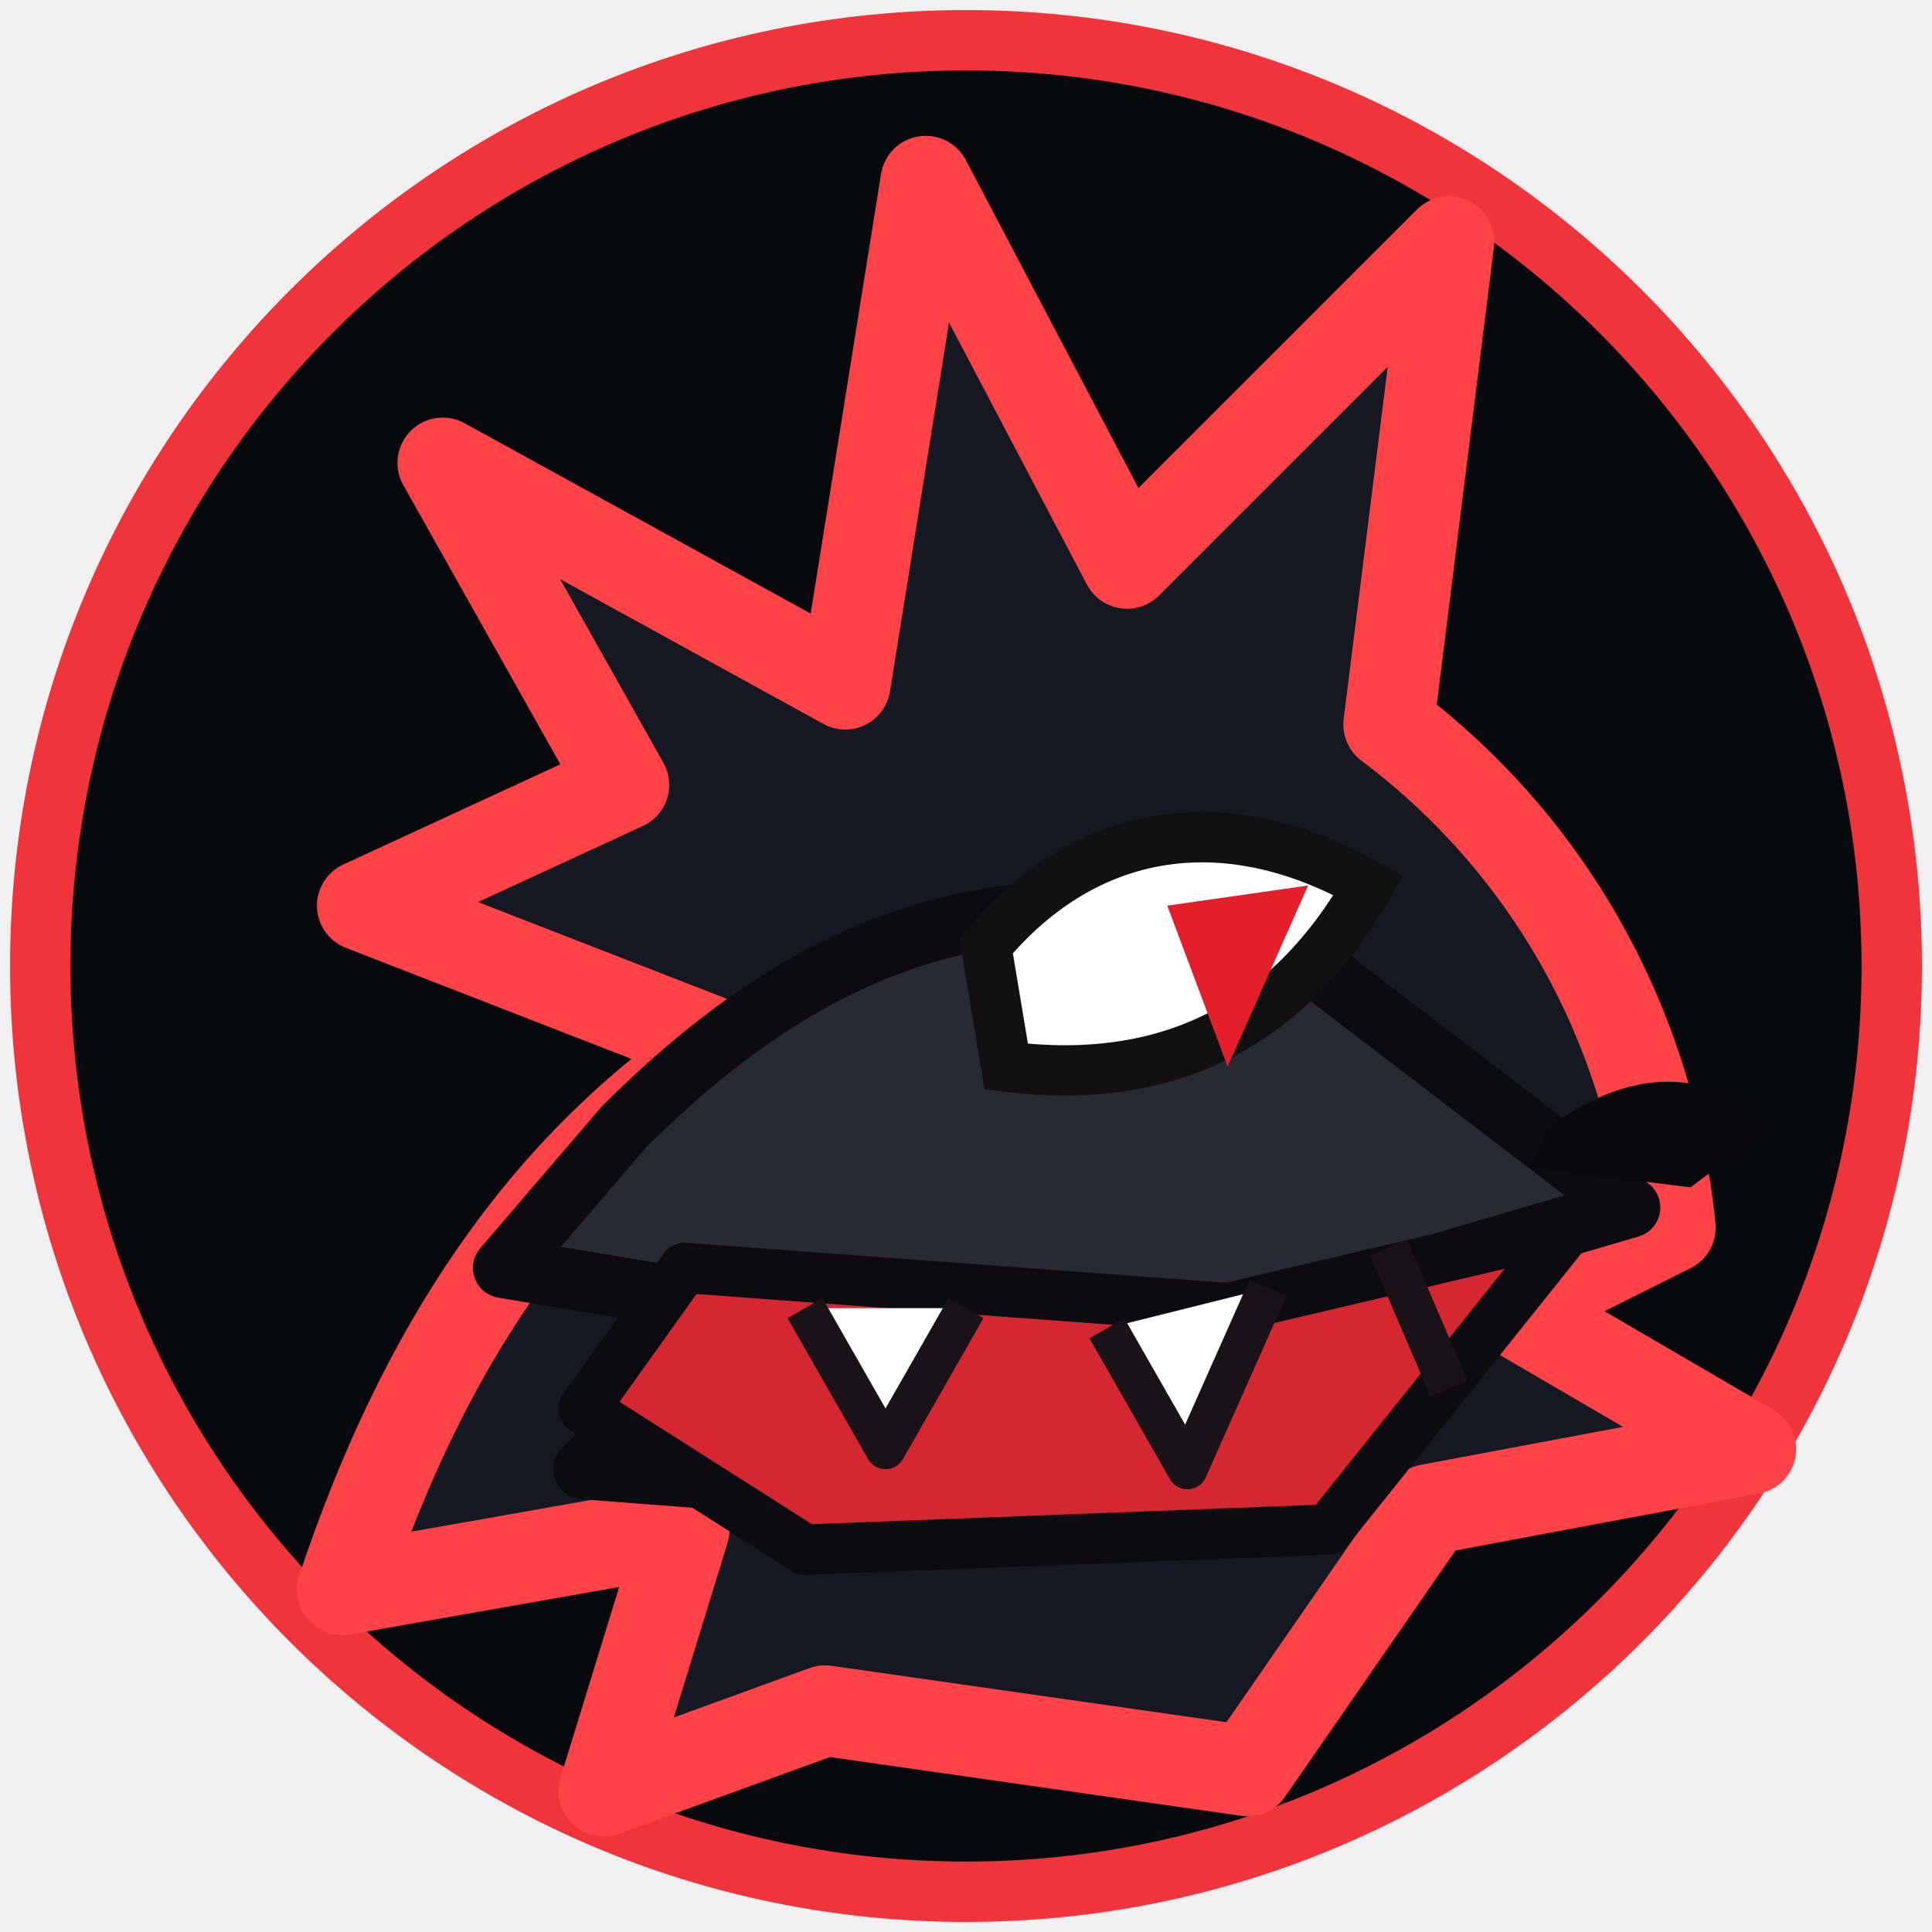
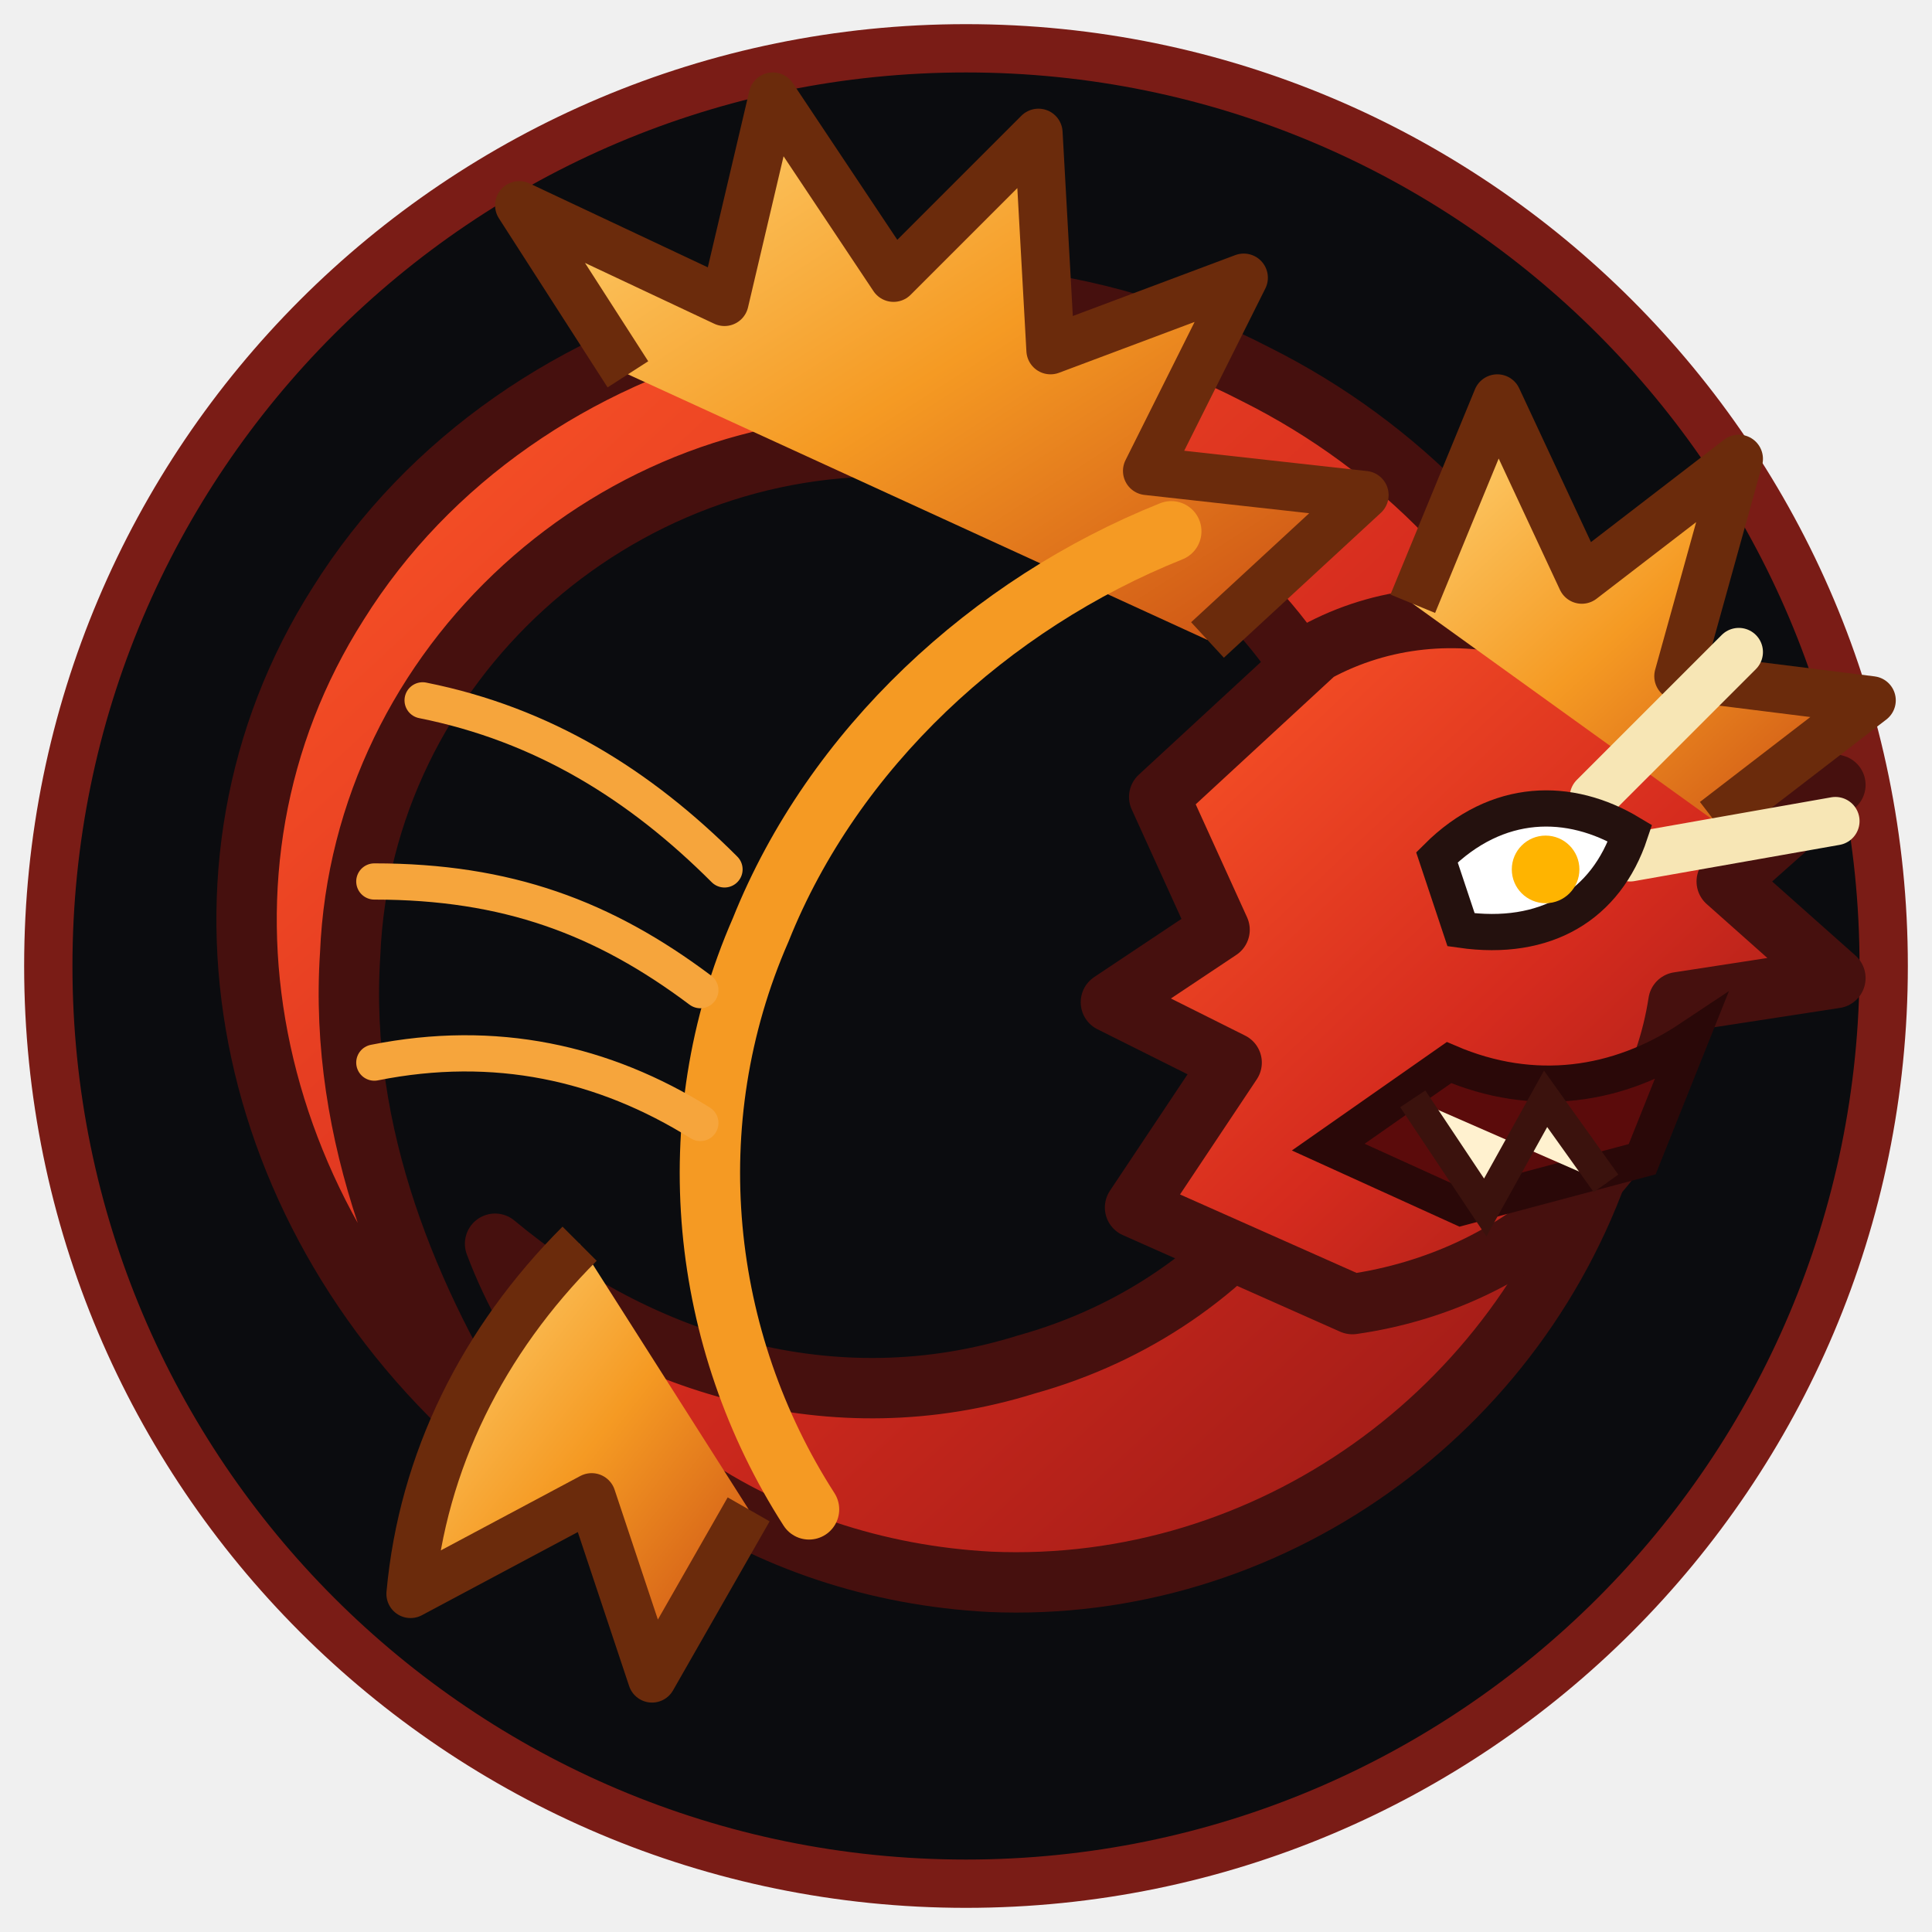
- <svg xmlns="http://www.w3.org/2000/svg" viewBox="0 0 96 96" role="img" aria-label="Kırmızı siyah ejderha">
-   <circle cx="48" cy="48" r="46" fill="#08090d" stroke="#ef343c" stroke-width="3" />
-   <path d="M17 79c4-12 10-21 19-27L18 45l13-6-9-16 20 11 4-25 10 19 16-16-3 24c8 6 13 15 14 25l-8 4 12 7-16 3-9 13-21-3-11 4 4-13z" fill="#151820" stroke="#ff4248" stroke-width="4.5" stroke-linejoin="round" />
-   <path d="M31 56c10-10 20-13 33-9l17 13-17 5-9 10-26-2 8-8-12-2z" fill="#262a32" stroke="#0b0b10" stroke-width="3" stroke-linejoin="round" />
-   <path d="m34 63 27 2 17-4-12 15-26 1-11-7z" fill="#d52731" stroke="#0b0b10" stroke-width="2.5" stroke-linejoin="round" />
-   <path d="m40 65 4 7 4-7m7 1 4 7 4-9m6-2 3 7" fill="#fff" stroke="#1b1217" stroke-width="2" stroke-linejoin="round" />
-   <path d="M49 47c5-6 12-7 19-3-4 7-10 10-18 9z" fill="#fff" stroke="#111" stroke-width="2.5" />
-   <path d="m58 45 3 8 4-9" fill="#e51e2c" />
-   <path d="M77 56c4-3 8-3 11 0l-4 3-8-1" fill="#09090b" />
+ <svg xmlns="http://www.w3.org/2000/svg" viewBox="0 0 160 160" role="img" aria-label="EjderOyun kırmızı ejderha">
+   <defs>
+     <linearGradient id="body" x1="0" y1="0" x2="1" y2="1">
+       <stop offset="0" stop-color="#ff5a28" />
+       <stop offset=".55" stop-color="#d52b1e" />
+       <stop offset="1" stop-color="#8f1715" />
+     </linearGradient>
+     <linearGradient id="mane" x1="0" y1="0" x2="1" y2="1">
+       <stop offset="0" stop-color="#ffd77a" />
+       <stop offset=".5" stop-color="#f59a23" />
+       <stop offset="1" stop-color="#c84a13" />
+     </linearGradient>
+   </defs>
+   <circle cx="80" cy="80" r="76" fill="#0b0c0f" stroke="#7a1c16" stroke-width="4" />
+   <path d="M41 119c-21-18-27-47-13-69 15-24 49-33 76-19 24 12 37 39 29 64-7 22-28 37-51 36-19-1-35-12-41-28 12 10 28 15 44 10 18-5 30-21 29-39-1-20-18-36-39-37-24-1-45 18-46 42-1 15 5 29 12 40z" fill="url(#body)" stroke="#46100e" stroke-width="5" stroke-linejoin="round" />
+   <path d="M52 31 43 17l17 8 4-17 10 15 12-12 1 18 16-6-8 16 18 2-13 12" fill="url(#mane)" stroke="#6b2b0c" stroke-width="4" stroke-linejoin="round" />
+   <path d="M109 54c11-6 25-2 32 8l11 3-9 8 9 8-13 2c-2 13-13 23-27 25l-18-8 8-12-10-5 9-6-5-11z" fill="url(#body)" stroke="#46100e" stroke-width="5" stroke-linejoin="round" />
+   <path d="M117 50 124 33l7 15 13-10-5 18 16 2-13 10" fill="url(#mane)" stroke="#6b2b0c" stroke-width="4" stroke-linejoin="round" />
+   <path d="m132 66 12-12m-9 17 17-3" stroke="#f7e6b5" stroke-width="4" stroke-linecap="round" />
+   <path d="M119 71c5-5 11-5 16-2-2 6-7 9-14 8z" fill="#fff" stroke="#24110e" stroke-width="3" />
+   <circle cx="128" cy="72" r="2.8" fill="#ffb400" />
+   <path d="M120 88c7 3 14 2 20-2l-4 10-15 4-11-5z" fill="#5b0b0b" stroke="#2a0808" stroke-width="3" />
+   <path d="m117 91 6 9 5-9 5 7" fill="#fff1cf" stroke="#3b120d" stroke-width="2.5" />
+   <path d="M97 44c-15 6-28 18-34 33-7 16-5 34 4 48" fill="none" stroke="#f59a23" stroke-width="5" stroke-linecap="round" />
+   <path d="M48 103c-8 8-13 18-14 29l15-8 5 15 8-14" fill="url(#mane)" stroke="#6b2b0c" stroke-width="4" stroke-linejoin="round" />
+   <path d="M35 58c10 2 18 7 25 14M31 73c11 0 19 3 27 9M31 88c10-2 19 0 27 5" fill="none" stroke="#f6a53c" stroke-width="3" stroke-linecap="round" />
</svg>
